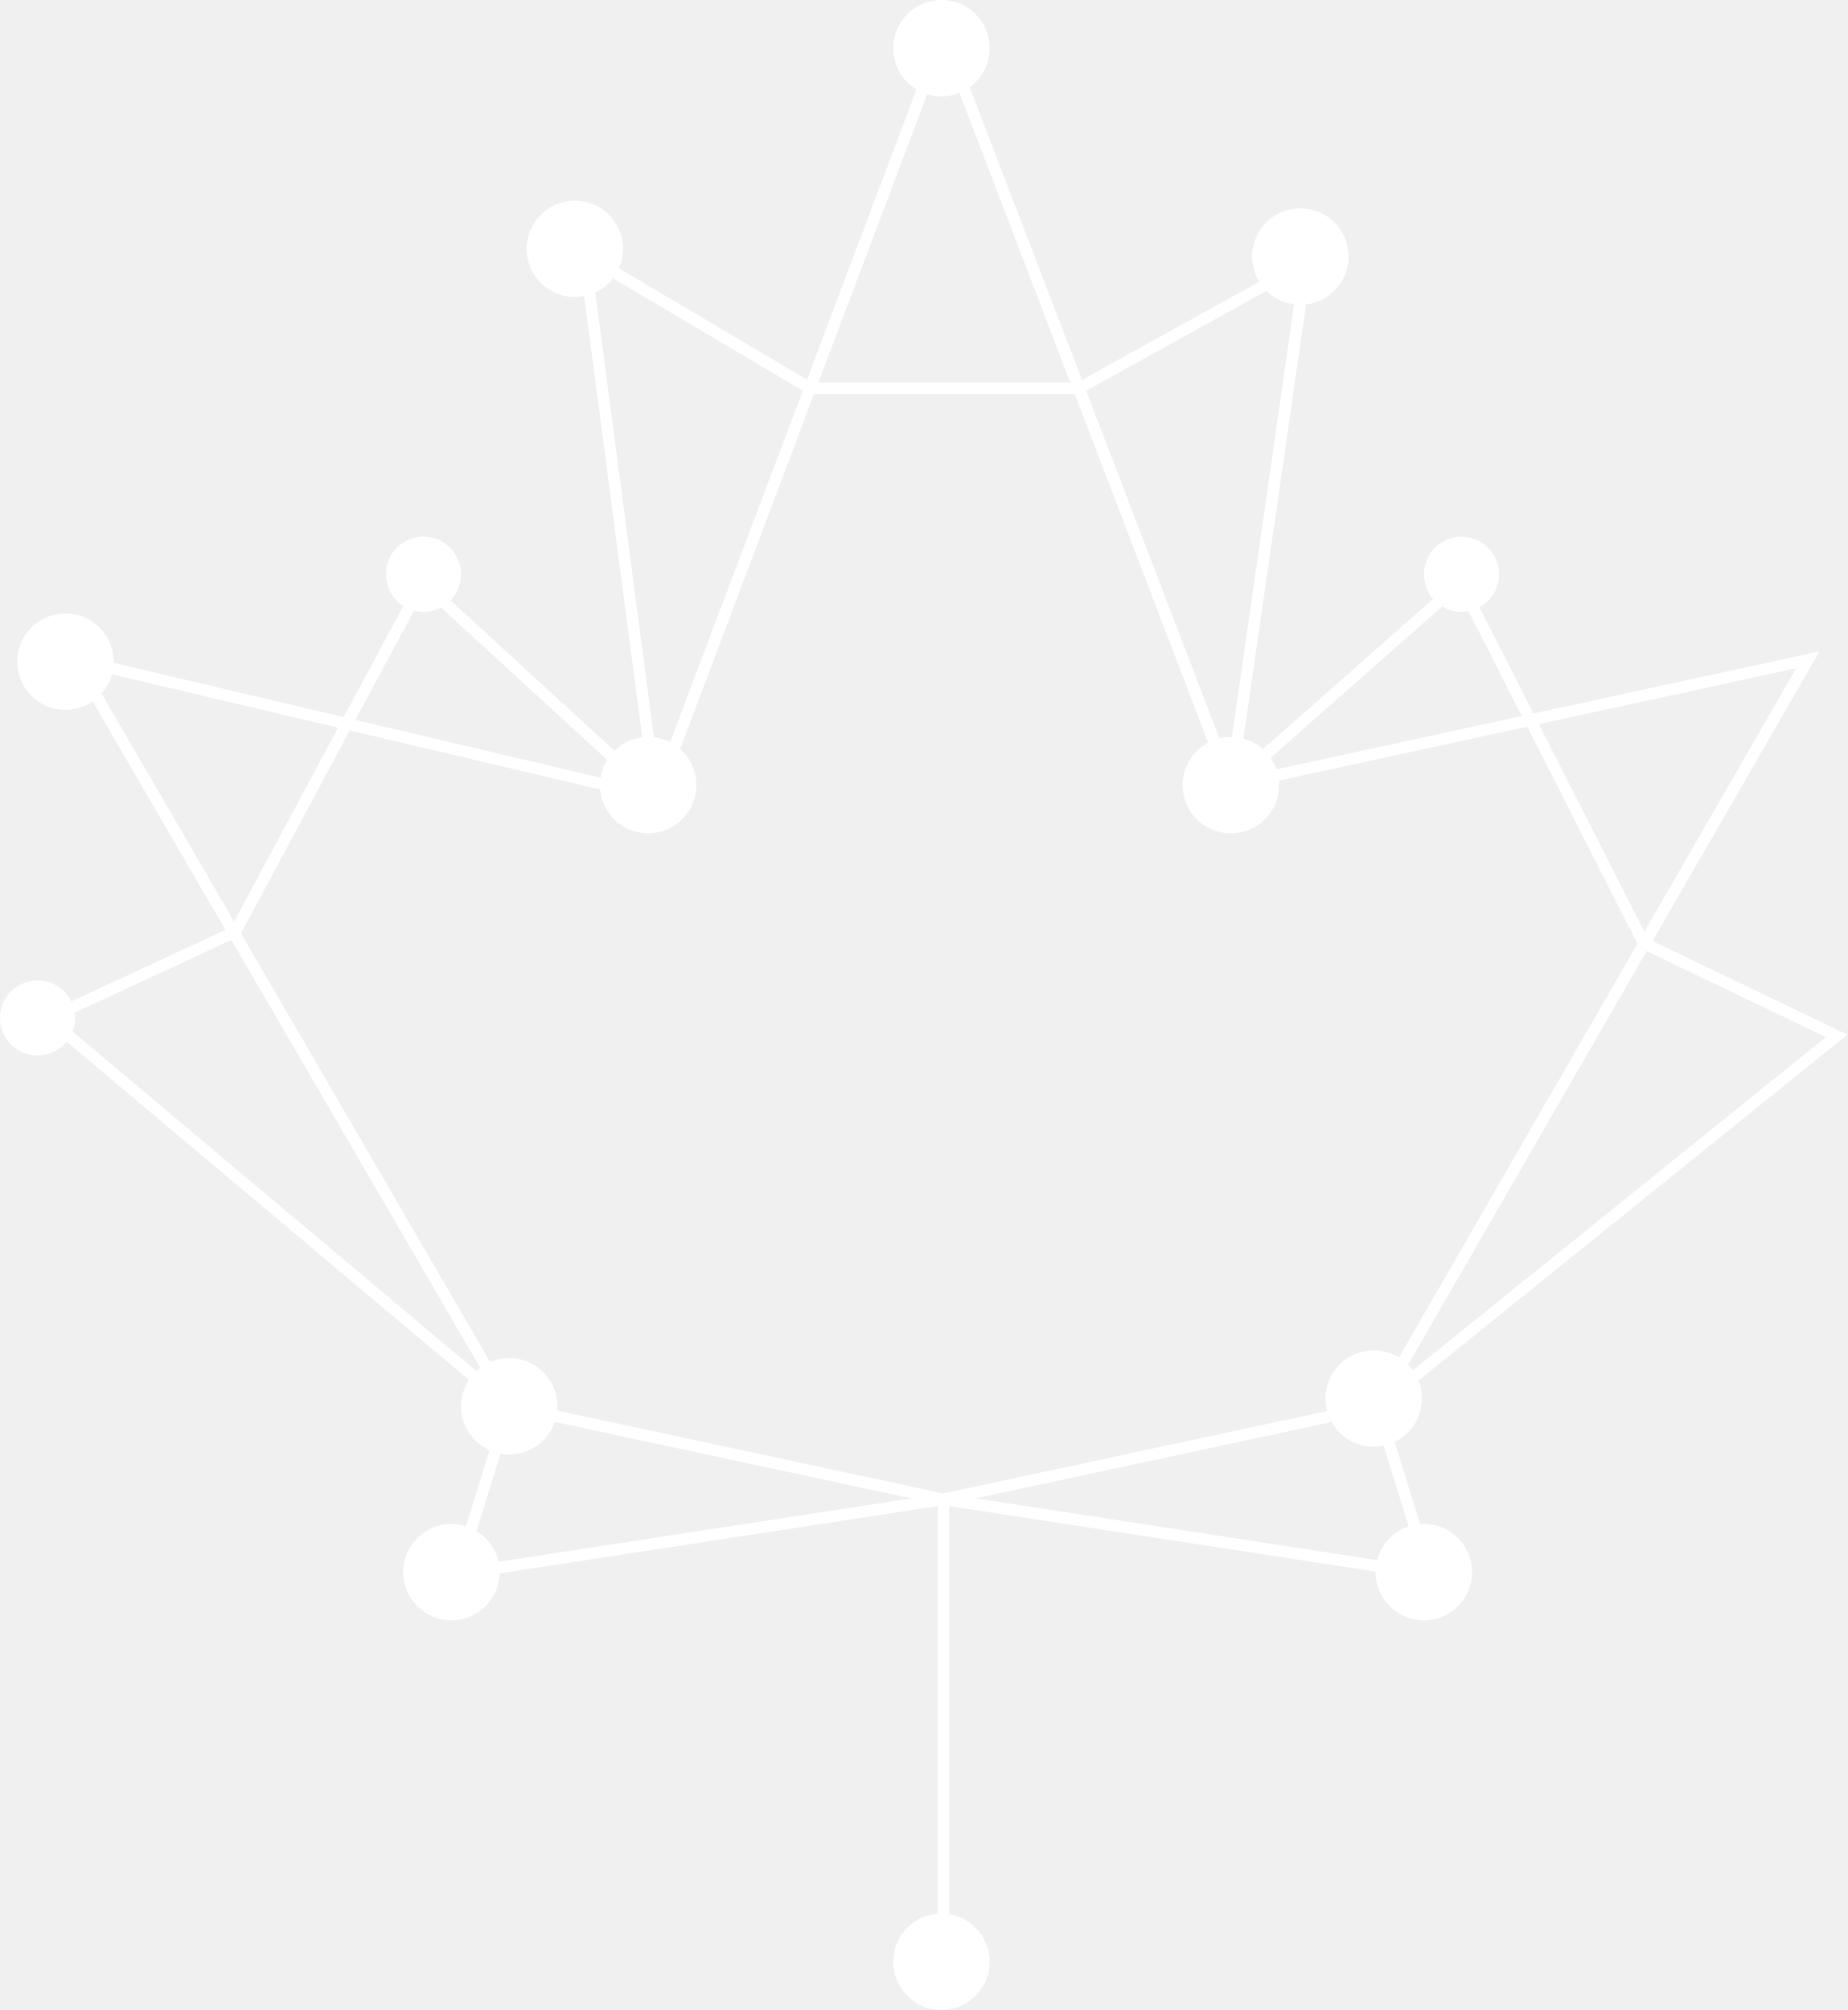
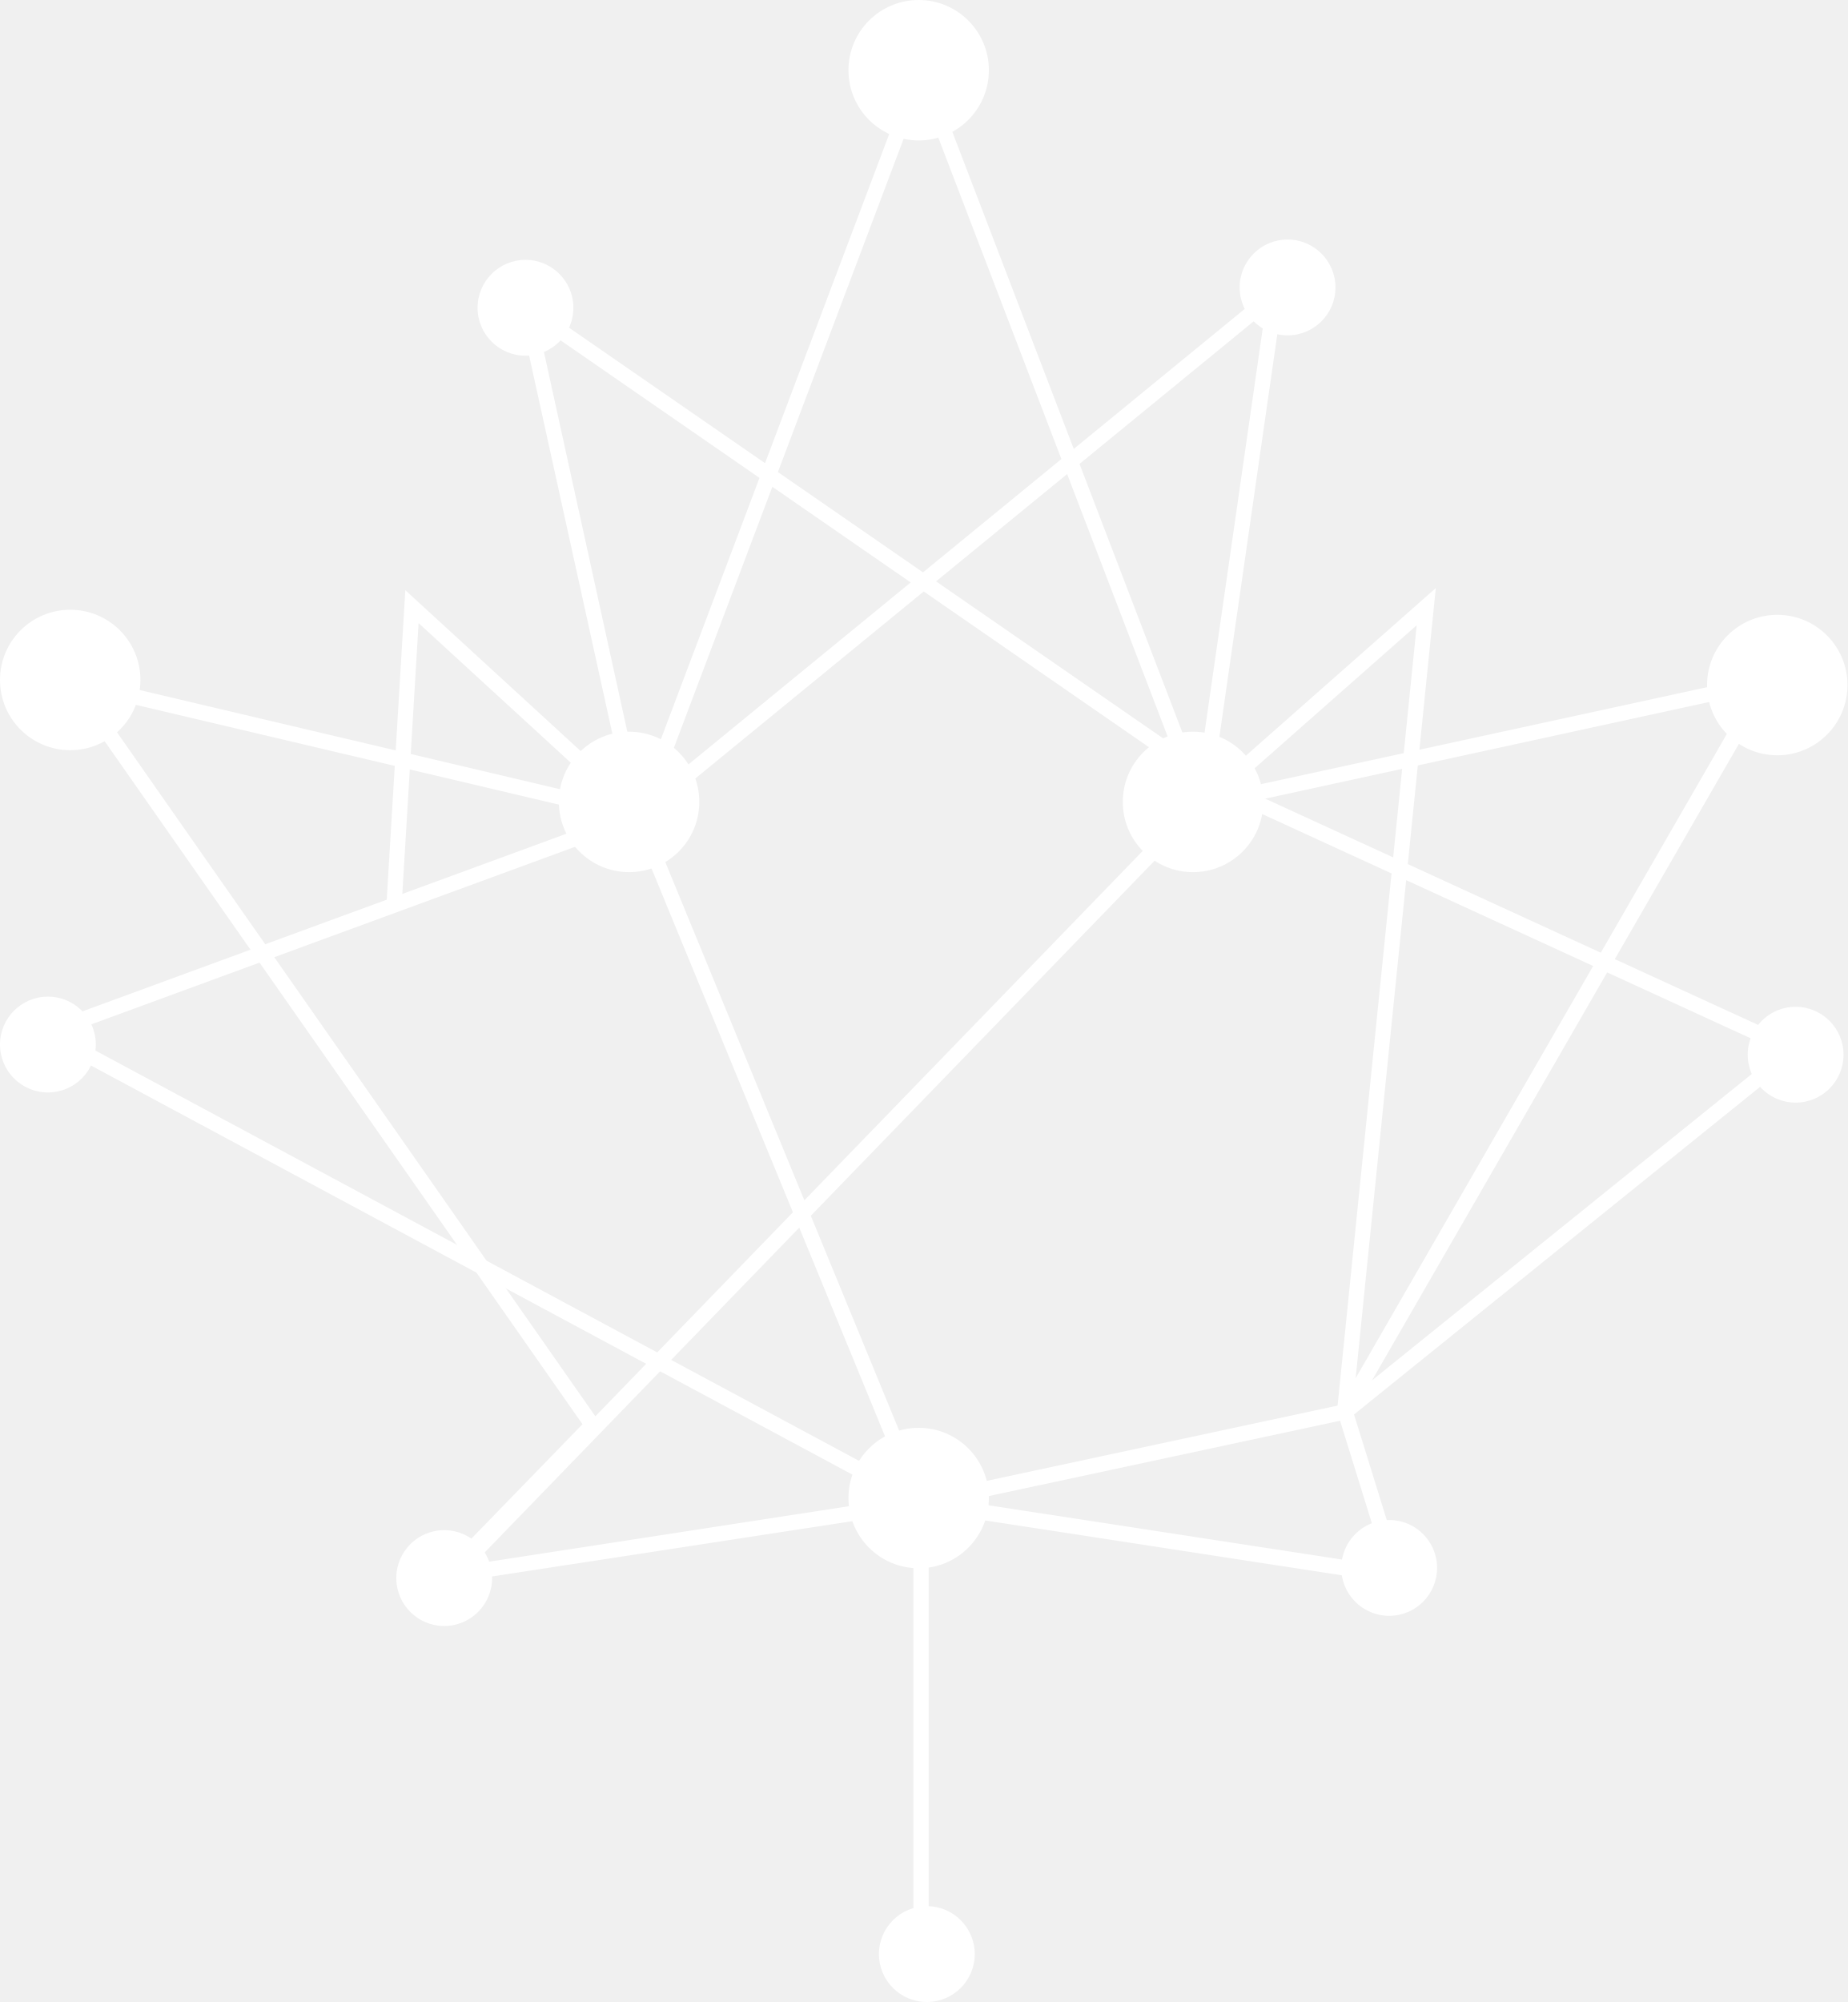
- <svg xmlns="http://www.w3.org/2000/svg" viewBox="0 0 361.36 393.23">
+ <svg xmlns="http://www.w3.org/2000/svg" viewBox="0 0 363.63 394">
  <defs>
    <style>.cls-1{fill:#fff;}</style>
  </defs>
  <g id="Layer_2" data-name="Layer 2">
    <g id="Layer_4" data-name="Layer 4">
-       <path class="cls-1" d="M281.24,309.34l-96.72-14.87L87.8,309.34l10.58-34.09-86-147.89,115.18,27.17L184.51,3.61l57,148.67,114.39-24.86L270.66,275.25Zm-96.72-17.16.17,0L278,306.55,268.2,275l.25-.43,82.88-143.84L240,154.91l-.35-.91L184.53,10,129,157.19,17,130.77,100.84,275,91,306.55Z" />
-       <path class="cls-1" d="M184.52,294.48,99.1,276.16l-.22-.18L7.32,199,45.2,181.41l37.12-69.26,44.44,40.77L112.9,47.65l45.85,27.16h52l46.2-25.58L242.31,150.71,286,112.15l36.34,71.54,39,18.72-91.43,73.75-.26.06Zm-84.4-20.42,84.4,18.11,84.41-18.11,88.21-71.16-36.46-17.5-.18-.35-35.19-69.26-46.12,40.69L254,53.42,211.3,77.08H158.13l-.27-.16L115.75,52,129.82,158.8l-46.88-43-36.1,67.35-.34.16-35,16.24Z" />
-       <rect class="cls-1" x="183.39" y="293.33" width="2.26" height="91.98" />
-       <circle class="cls-1" cx="184.14" cy="9.43" r="9.43" />
-       <circle class="cls-1" cx="254.34" cy="50.19" r="9.43" />
-       <circle class="cls-1" cx="240.75" cy="153.6" r="9.43" />
-       <circle class="cls-1" cx="126.78" cy="153.6" r="9.43" />
-       <circle class="cls-1" cx="112.44" cy="48.68" r="9.43" />
-       <circle class="cls-1" cx="12.81" cy="129.44" r="9.43" />
-       <circle class="cls-1" cx="184.14" cy="383.8" r="9.43" />
-       <circle class="cls-1" cx="278.49" cy="307.57" r="9.43" />
-       <circle class="cls-1" cx="268.68" cy="273.6" r="9.43" />
-       <circle class="cls-1" cx="99.61" cy="275.11" r="9.43" />
-       <circle class="cls-1" cx="88.29" cy="307.57" r="9.43" />
-       <circle class="cls-1" cx="82.83" cy="112.35" r="7.35" />
-       <circle class="cls-1" cx="285.86" cy="112.35" r="7.35" />
-       <circle class="cls-1" cx="7.35" cy="199.15" r="7.35" />
+       <path class="cls-1" d="M83.57,312.29l31.08-32L10.8,131.87l114.25,26.95,56.22-149,56.24,146.83,113-24.56L266.4,278l10.54,34-95.66-14.71Zm97.71-18.05.23,0,91.14,14-9.5-30.62,81.39-141.24L235.63,160.09l-.46-1.2L181.29,18.22,126.92,162.34,17.77,136.6,118.53,280.66,92,308Z" />
+       <polygon class="cls-1" points="79.09 177.59 76.1 177.41 79.78 116.15 127 159.47 124.97 161.69 82.39 122.63 79.09 177.59" />
+       <polygon class="cls-1" points="181.05 297.34 5.44 203 125.08 159.09 126.11 161.91 12.74 203.51 181.5 294.17 264.11 276.45 350.27 206.95 238.97 155.86 240.22 153.14 355.92 206.24 265.44 279.24 181.05 297.34" />
+       <polygon class="cls-1" points="266.08 278.65 263.1 278.35 278.85 123.05 234.5 162.18 249.01 61.39 126.54 161.66 124.64 159.34 253.08 54.18 238.64 154.53 282.61 115.73 266.08 278.65" />
+       <rect class="cls-1" x="179.78" y="295.75" width="3" height="90.45" />
+       <circle class="cls-1" cx="182.43" cy="384.57" r="9.43" />
+       <circle class="cls-1" cx="9.43" cy="205.57" r="9.43" />
+       <circle class="cls-1" cx="353.43" cy="207.57" r="9.43" />
+       <circle class="cls-1" cx="87.43" cy="310.57" r="9.43" />
+       <circle class="cls-1" cx="103.43" cy="60.57" r="9.43" />
+       <circle class="cls-1" cx="253.43" cy="56.57" r="9.43" />
+       <circle class="cls-1" cx="273.43" cy="308.57" r="9.43" />
+       <circle class="cls-1" cx="180.82" cy="294.82" r="13.82" />
+       <circle class="cls-1" cx="234.82" cy="157.82" r="13.82" />
+       <circle class="cls-1" cx="123.82" cy="157.82" r="13.82" />
+       <circle class="cls-1" cx="180.82" cy="13.82" r="13.82" />
+       <circle class="cls-1" cx="13.82" cy="133.82" r="13.82" />
+       <circle class="cls-1" cx="349.82" cy="134.82" r="13.82" />
+       <path class="cls-1" d="M86.67,314.54l-2.15-2.08,71.55-73.88L124.16,161l0-.13L101.31,57.1,241.9,154.27l-82.31,85,22.62,55-2.78,1.14L157.32,241.6ZM127,160.05l31.32,76.18,78.93-81.5L105.88,63.9Z" />
    </g>
  </g>
</svg>
